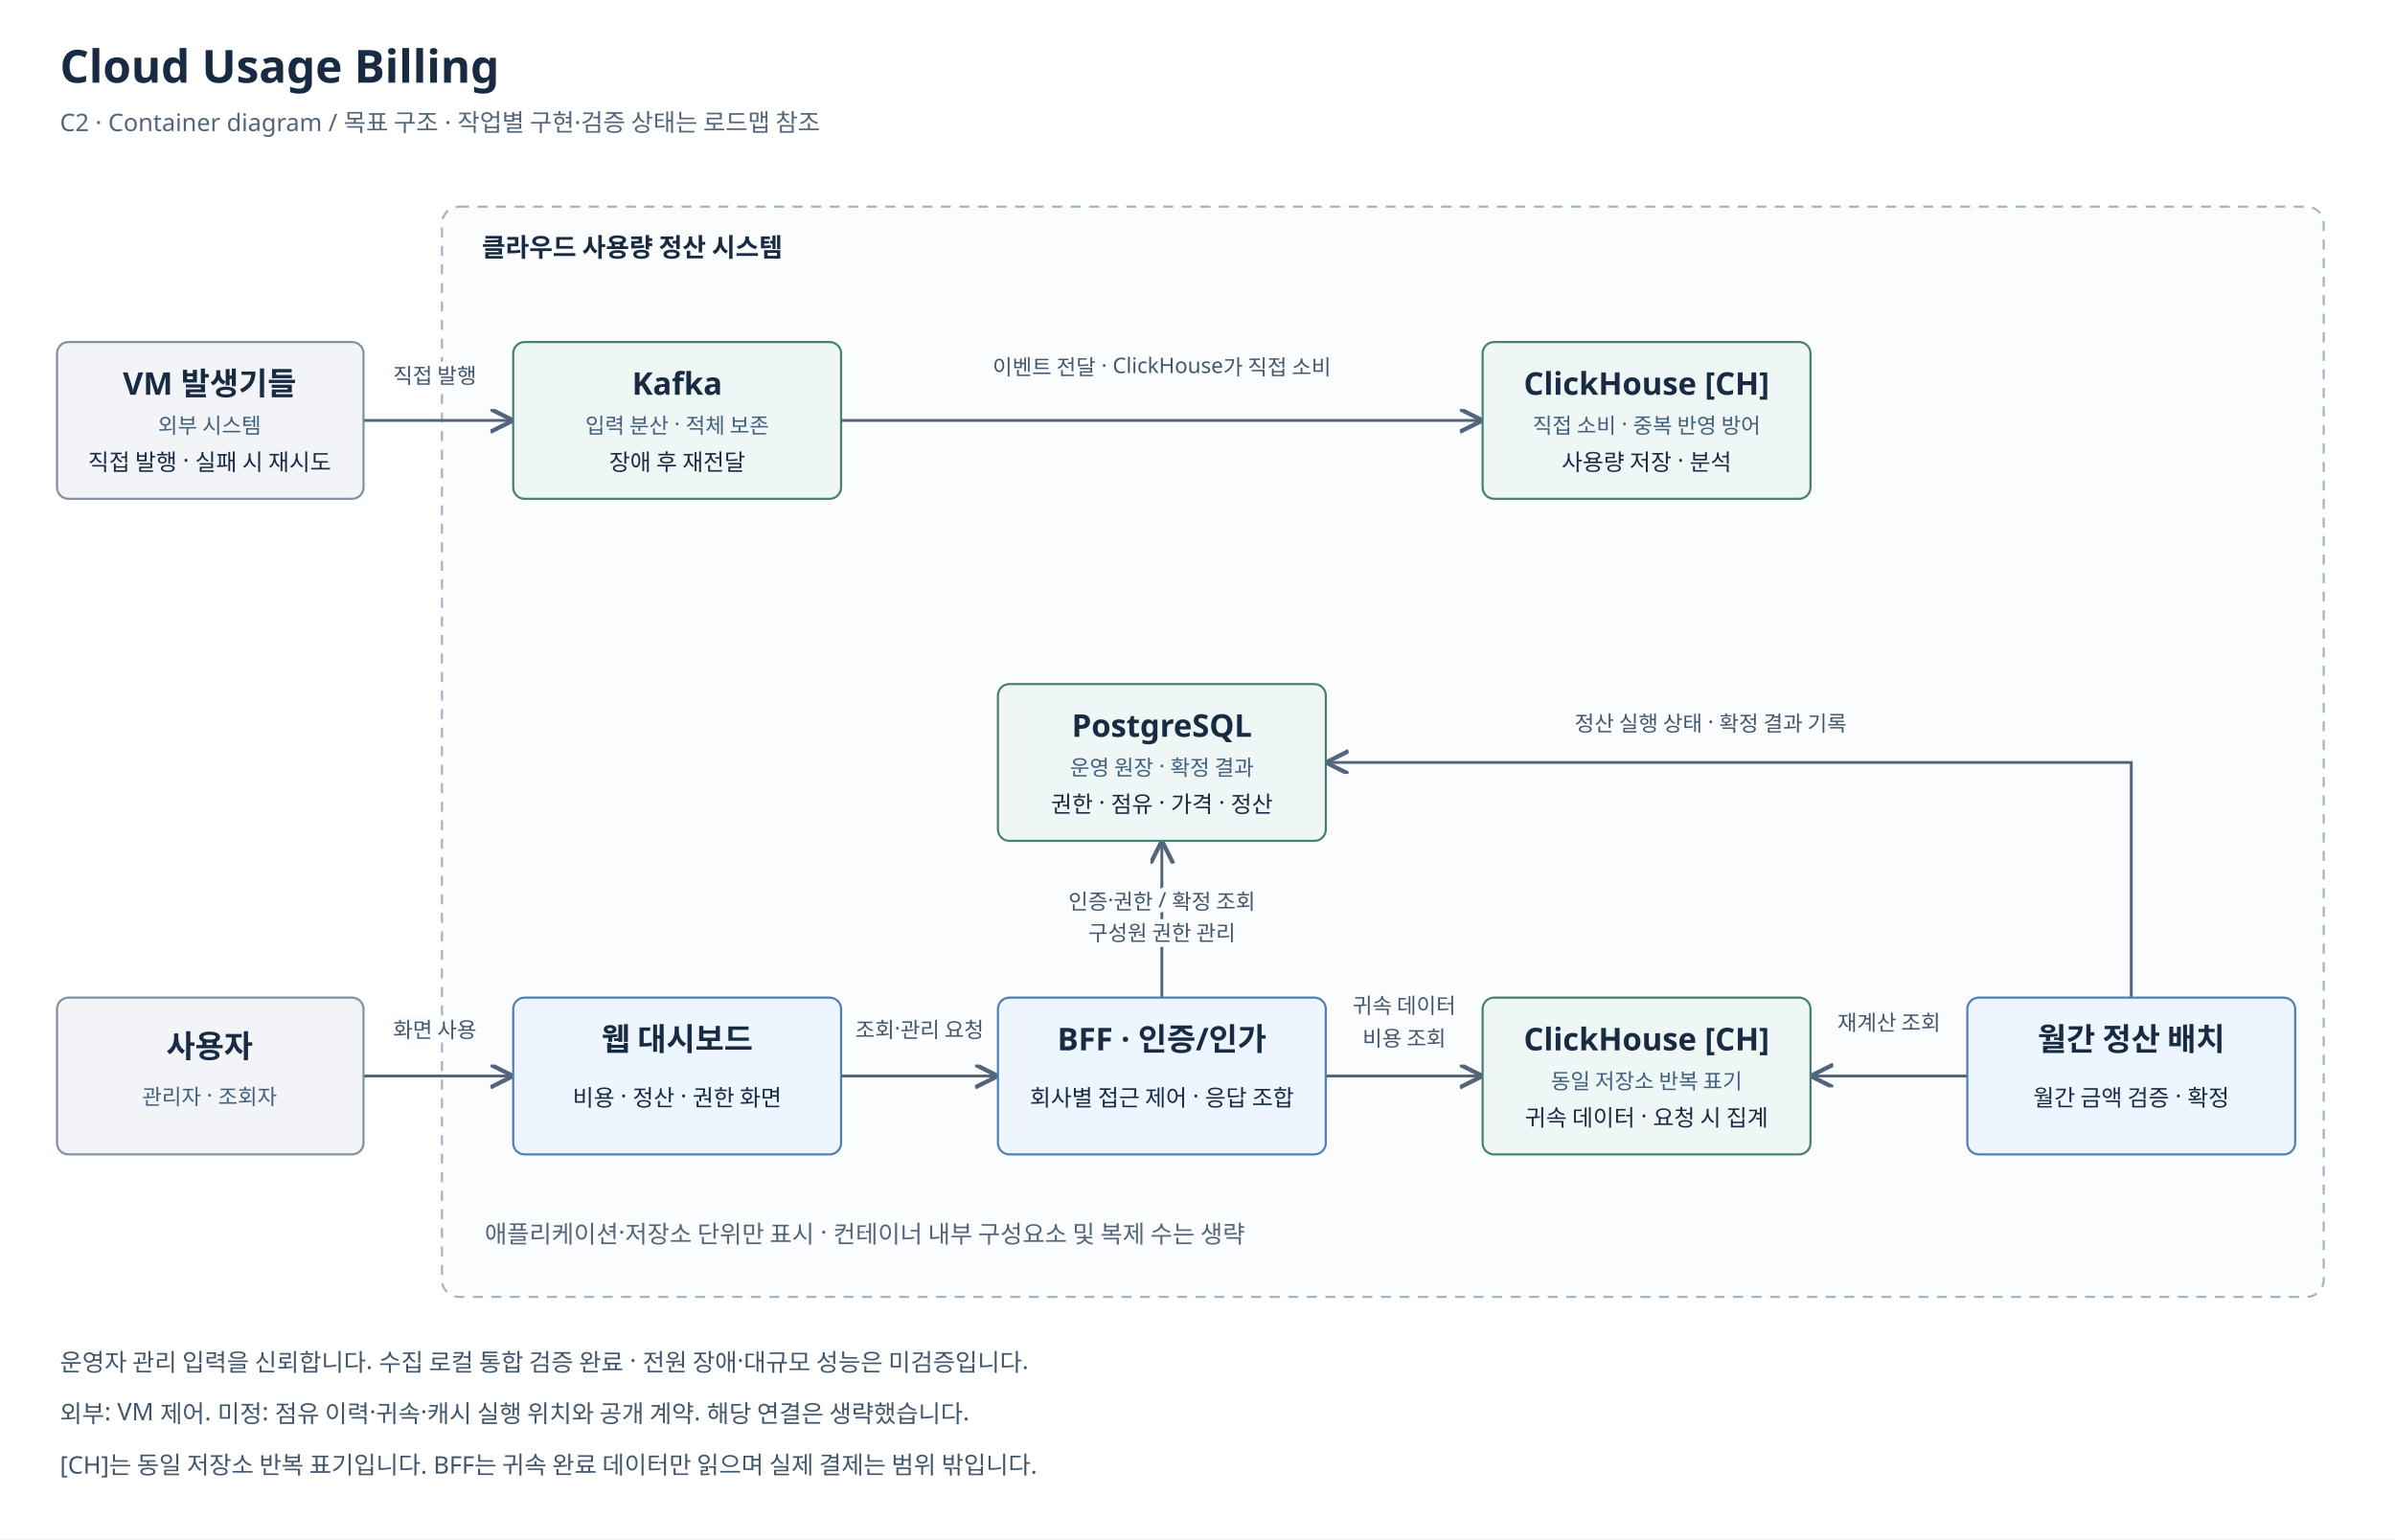
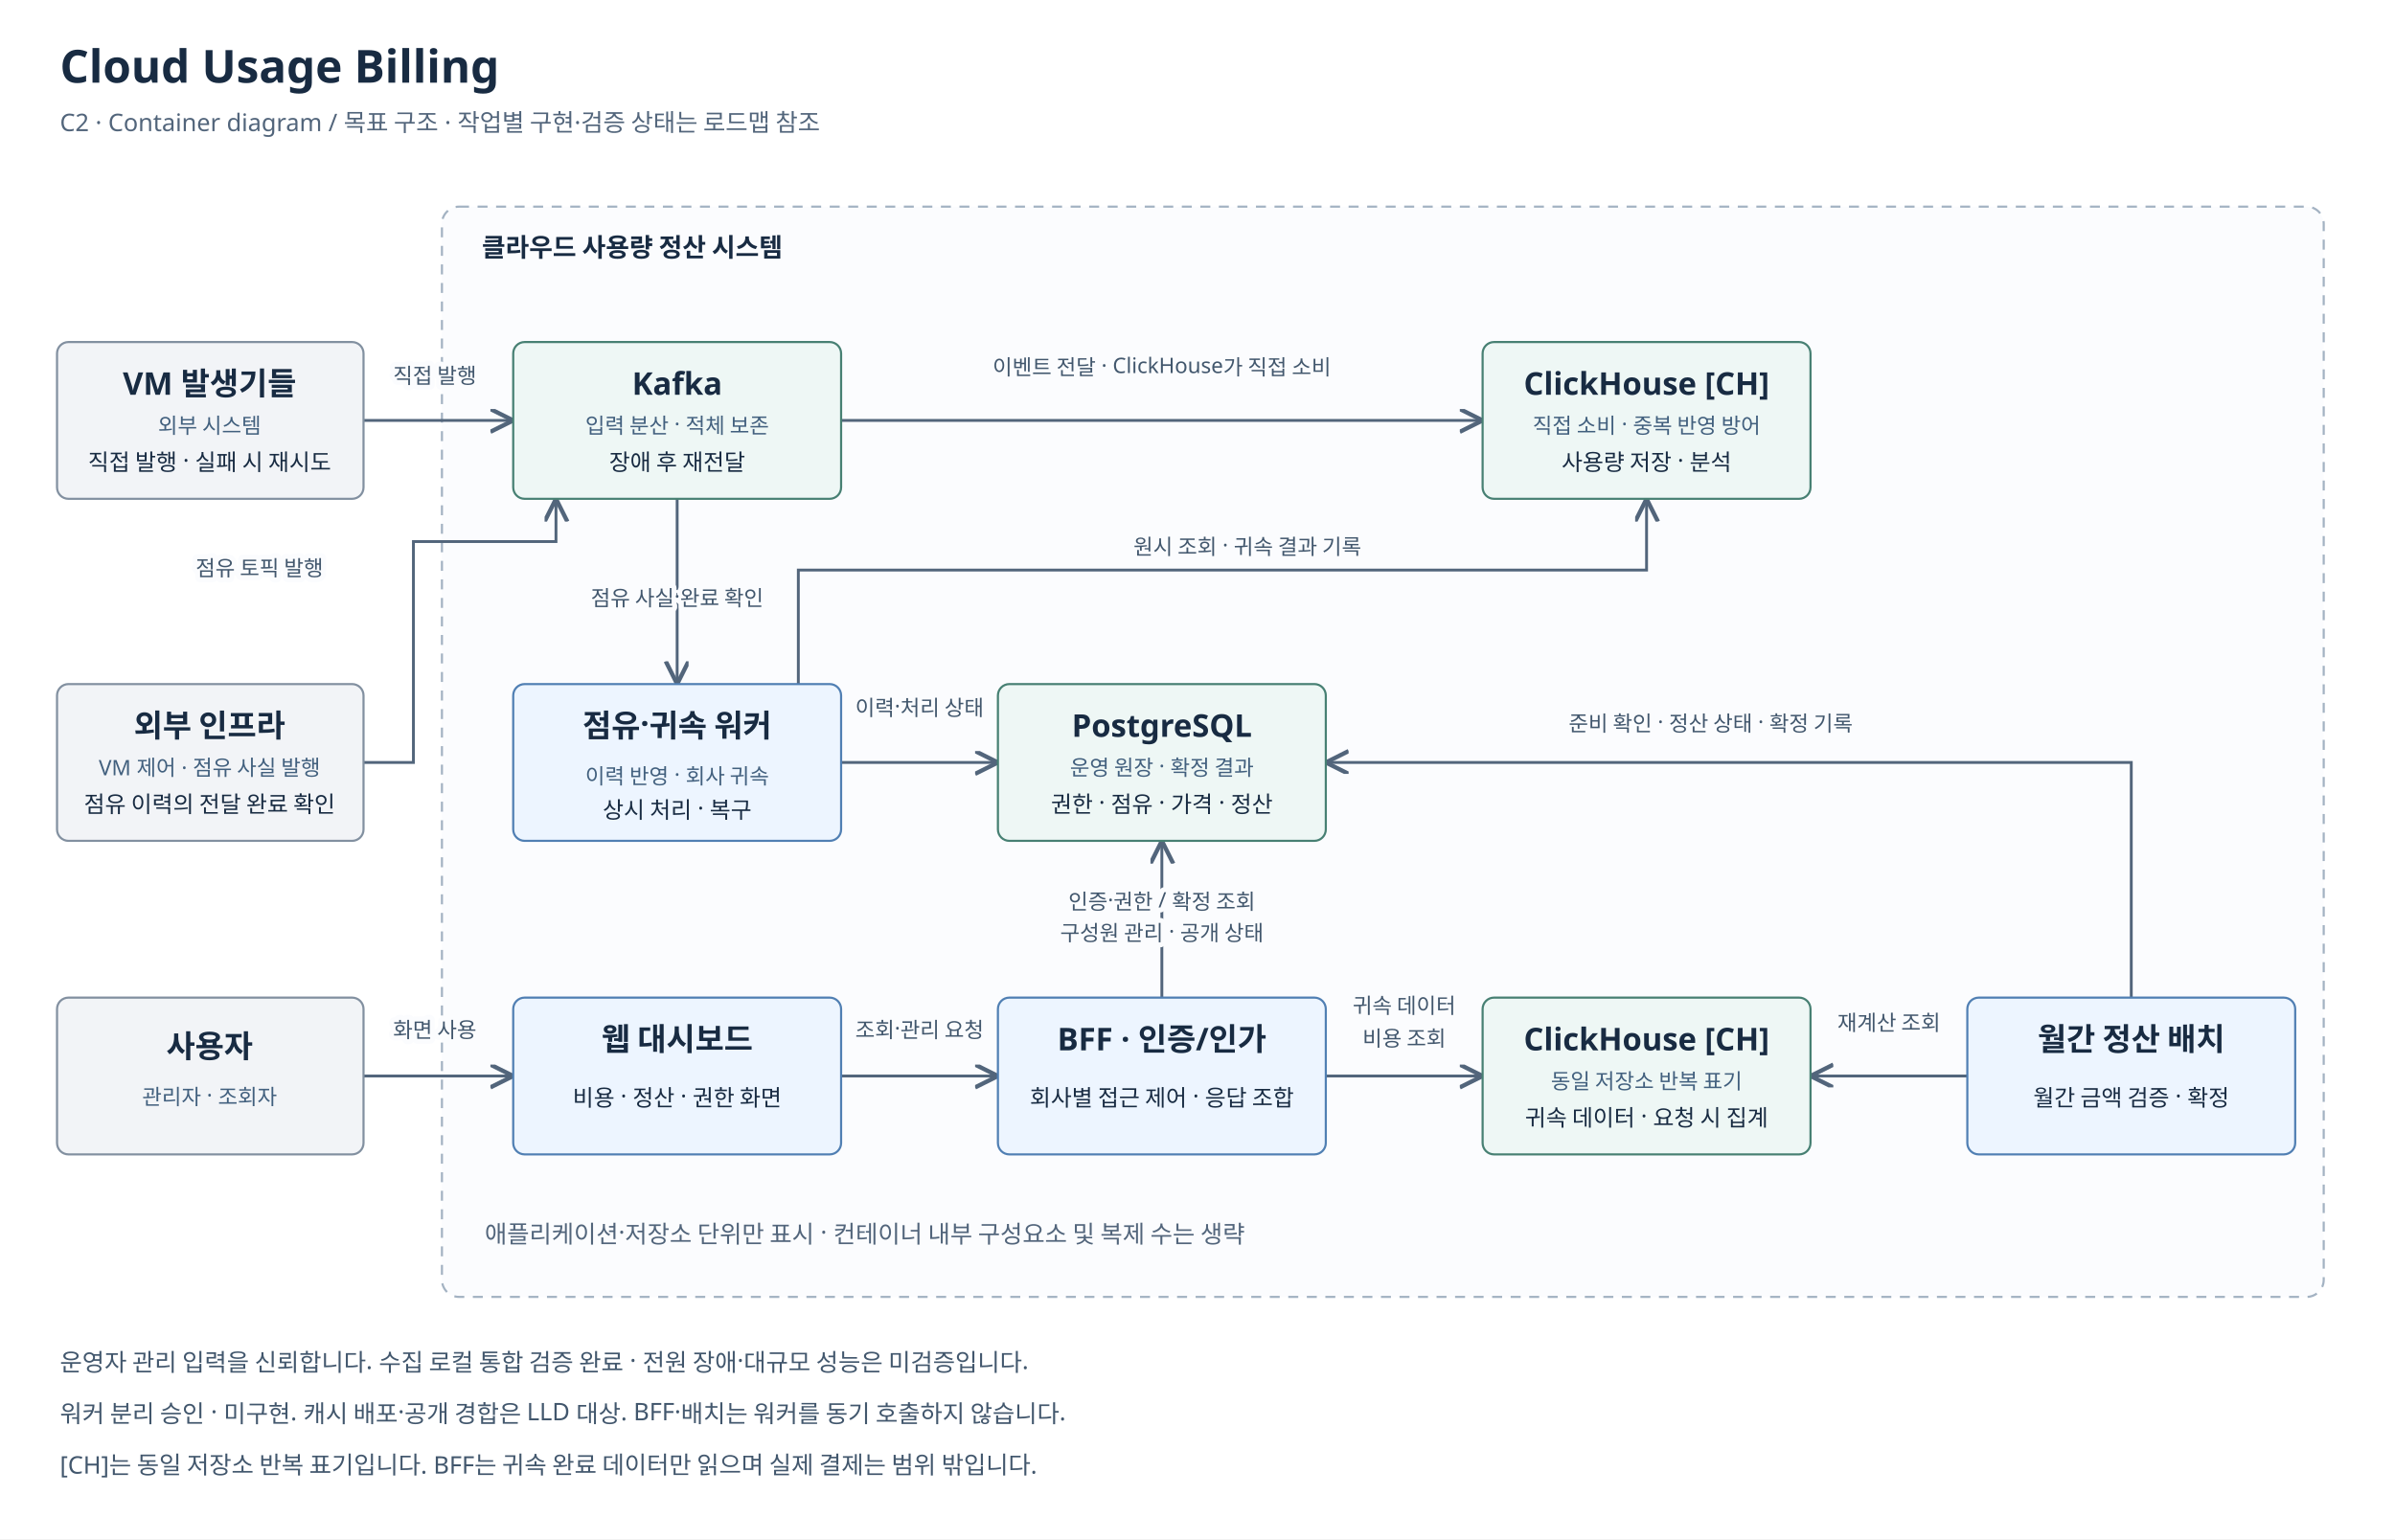
<svg xmlns="http://www.w3.org/2000/svg" width="1680" height="1080" viewBox="0 0 1680 1080" role="img" aria-labelledby="title desc">
  <defs>
    <marker id="arrow" markerWidth="9" markerHeight="9" refX="8" refY="4" orient="auto">
      <path d="M0 0 L8 4 L0 8" fill="none" stroke="#52657b" stroke-width="1.5" />
    </marker>
    <style>
      text { font-family: "Apple SD Gothic Neo", "Noto Sans KR", "Malgun Gothic", sans-serif; fill: #182b42; }
      .heading { font-size: 32px; font-weight: 700; }
      .subtitle { font-size: 17px; fill: #52657b; }
      .name { font-size: 22px; font-weight: 700; text-anchor: middle; }
      .type { font-size: 15px; fill: #42607e; text-anchor: middle; }
      .detail { font-size: 16px; text-anchor: middle; }
      .edge { fill: none; stroke: #52657b; stroke-width: 2; marker-end: url(#arrow); }
      .label { font-size: 15px; fill: #42576d; text-anchor: middle; paint-order: stroke; stroke: #fbfcfe; stroke-width: 7px; stroke-linejoin: round; }
      .app { fill: #edf5ff; stroke: #507fb3; stroke-width: 1.5; }
      .store { fill: #eef7f5; stroke: #478073; stroke-width: 1.5; }
      .external { fill: #f2f4f7; stroke: #8290a0; stroke-width: 1.5; }
      .note { font-size: 17px; fill: #42576d; }
    </style>
  </defs>
  <rect width="1680" height="1080" fill="#fff" />
  <text x="42" y="58" class="heading">Cloud Usage Billing</text>
  <text x="42" y="92" class="subtitle">C2 · Container diagram / 목표 구조 · 작업별 구현·검증 상태는 로드맵 참조</text>
  <rect x="310" y="145" width="1320" height="765" rx="12" fill="#fbfcfe" stroke="#a3b2c2" stroke-width="1.5" stroke-dasharray="7 6" />
  <text x="338" y="180" font-size="18" font-weight="700">클라우드 사용량 정산 시스템</text>
  <path class="edge" d="M255 295 H360" />
  <text class="label" x="305" y="269">직접 발행</text>
  <path class="edge" d="M590 295 H1040" />
  <text class="label" x="815" y="263">이벤트 전달 · ClickHouse가 직접 소비</text>
+   <path class="edge" d="M475 350 V480" />
+   <text class="label" x="475" y="425">점유 사실·완료 확인</text>
+   <path class="edge" d="M255 535 H290 V380 H390 V350" />
+   <text class="label" x="182" y="404">점유 토픽 발행</text>
+   <path class="edge" d="M590 535 H700" />
+   <text class="label" x="645" y="502">이력·처리 상태</text>
+   <path class="edge" d="M560 480 V400 H1155 V350" />
+   <text class="label" x="875" y="389">원시 조회 · 귀속 결과 기록</text>
  <path class="edge" d="M255 755 H360" />
  <text class="label" x="305" y="728">화면 사용</text>
  <path class="edge" d="M590 755 H700" />
  <text class="label" x="645" y="728">조회·관리 요청</text>
  <path class="edge" d="M815 700 V590" />
  <text class="label" x="815" y="638">인증·권한 / 확정 조회</text>
-   <text class="label" x="815" y="660">구성원 권한 관리</text>
+   <text class="label" x="815" y="660">구성원 관리 · 공개 상태</text>
  <path class="edge" d="M930 755 H1040" />
  <text class="label" x="985" y="711">귀속 데이터</text>
  <text class="label" x="985" y="734">비용 조회</text>
  <path class="edge" d="M1380 755 H1270" />
  <text class="label" x="1325" y="723">재계산 조회</text>
  <path class="edge" d="M1495 700 V535 H930" />
-   <text class="label" x="1200" y="513">정산 실행 상태 · 확정 결과 기록</text>
+   <text class="label" x="1200" y="513">준비 확인 · 정산 상태 · 확정 기록</text>
  <rect class="external" x="40" y="240" width="215" height="110" rx="8" />
  <text class="name" x="147" y="277">VM 발생기들</text>
  <text class="type" x="147" y="304">외부 시스템</text>
  <text class="detail" x="147" y="330">직접 발행 · 실패 시 재시도</text>
+   <rect class="external" x="40" y="480" width="215" height="110" rx="8" />
+   <text class="name" x="147" y="517">외부 인프라</text>
+   <text class="type" x="147" y="544">VM 제어 · 점유 사실 발행</text>
+   <text class="detail" x="147" y="570">점유 이력의 전달 완료 확인</text>
+   <rect class="app" x="360" y="480" width="230" height="110" rx="8" />
+   <text class="name" x="475" y="517">점유·귀속 워커</text>
+   <text class="type" x="475" y="550">이력 반영 · 회사 귀속</text>
+   <text class="detail" x="475" y="574">상시 처리 · 복구</text>
  <rect class="external" x="40" y="700" width="215" height="110" rx="8" />
  <text class="name" x="147" y="742">사용자</text>
  <text class="type" x="147" y="775">관리자 · 조회자</text>
  <rect class="store" x="360" y="240" width="230" height="110" rx="8" />
  <text class="name" x="475" y="277">Kafka</text>
  <text class="type" x="475" y="304">입력 분산 · 적체 보존</text>
  <text class="detail" x="475" y="330">장애 후 재전달</text>
  <rect class="store" x="1040" y="240" width="230" height="110" rx="8" />
  <text class="name" x="1155" y="277">ClickHouse [CH]</text>
  <text class="type" x="1155" y="304">직접 소비 · 중복 반영 방어</text>
  <text class="detail" x="1155" y="330">사용량 저장 · 분석</text>
  <rect class="store" x="700" y="480" width="230" height="110" rx="8" />
  <text class="name" x="815" y="517">PostgreSQL</text>
  <text class="type" x="815" y="544">운영 원장 · 확정 결과</text>
  <text class="detail" x="815" y="570">권한 · 점유 · 가격 · 정산</text>
  <rect class="app" x="360" y="700" width="230" height="110" rx="8" />
  <text class="name" x="475" y="737">웹 대시보드</text>
  <text class="detail" x="475" y="776">비용 · 정산 · 권한 화면</text>
  <rect class="app" x="700" y="700" width="230" height="110" rx="8" />
  <text class="name" x="815" y="737">BFF · 인증/인가</text>
  <text class="detail" x="815" y="776">회사별 접근 제어 · 응답 조합</text>
  <rect class="store" x="1040" y="700" width="230" height="110" rx="8" />
  <text class="name" x="1155" y="737">ClickHouse [CH]</text>
  <text class="type" x="1155" y="764">동일 저장소 반복 표기</text>
  <text class="detail" x="1155" y="790">귀속 데이터 · 요청 시 집계</text>
  <rect class="app" x="1380" y="700" width="230" height="110" rx="8" />
  <text class="name" x="1495" y="737">월간 정산 배치</text>
  <text class="detail" x="1495" y="776">월간 금액 검증 · 확정</text>
  <text x="340" y="872" class="subtitle">애플리케이션·저장소 단위만 표시 · 컨테이너 내부 구성요소 및 복제 수는 생략</text>
  <text x="42" y="962" class="note">운영자 관리 입력을 신뢰합니다. 수집 로컬 통합 검증 완료 · 전원 장애·대규모 성능은 미검증입니다.</text>
-   <text x="42" y="998" class="note">외부: VM 제어. 미정: 점유 이력·귀속·캐시 실행 위치와 공개 계약. 해당 연결은 생략했습니다.</text>
+   <text x="42" y="998" class="note">워커 분리 승인 · 미구현. 캐시 배포·공개 경합은 LLD 대상. BFF·배치는 워커를 동기 호출하지 않습니다.</text>
  <text x="42" y="1034" class="note">[CH]는 동일 저장소 반복 표기입니다. BFF는 귀속 완료 데이터만 읽으며 실제 결제는 범위 밖입니다.</text>
</svg>
